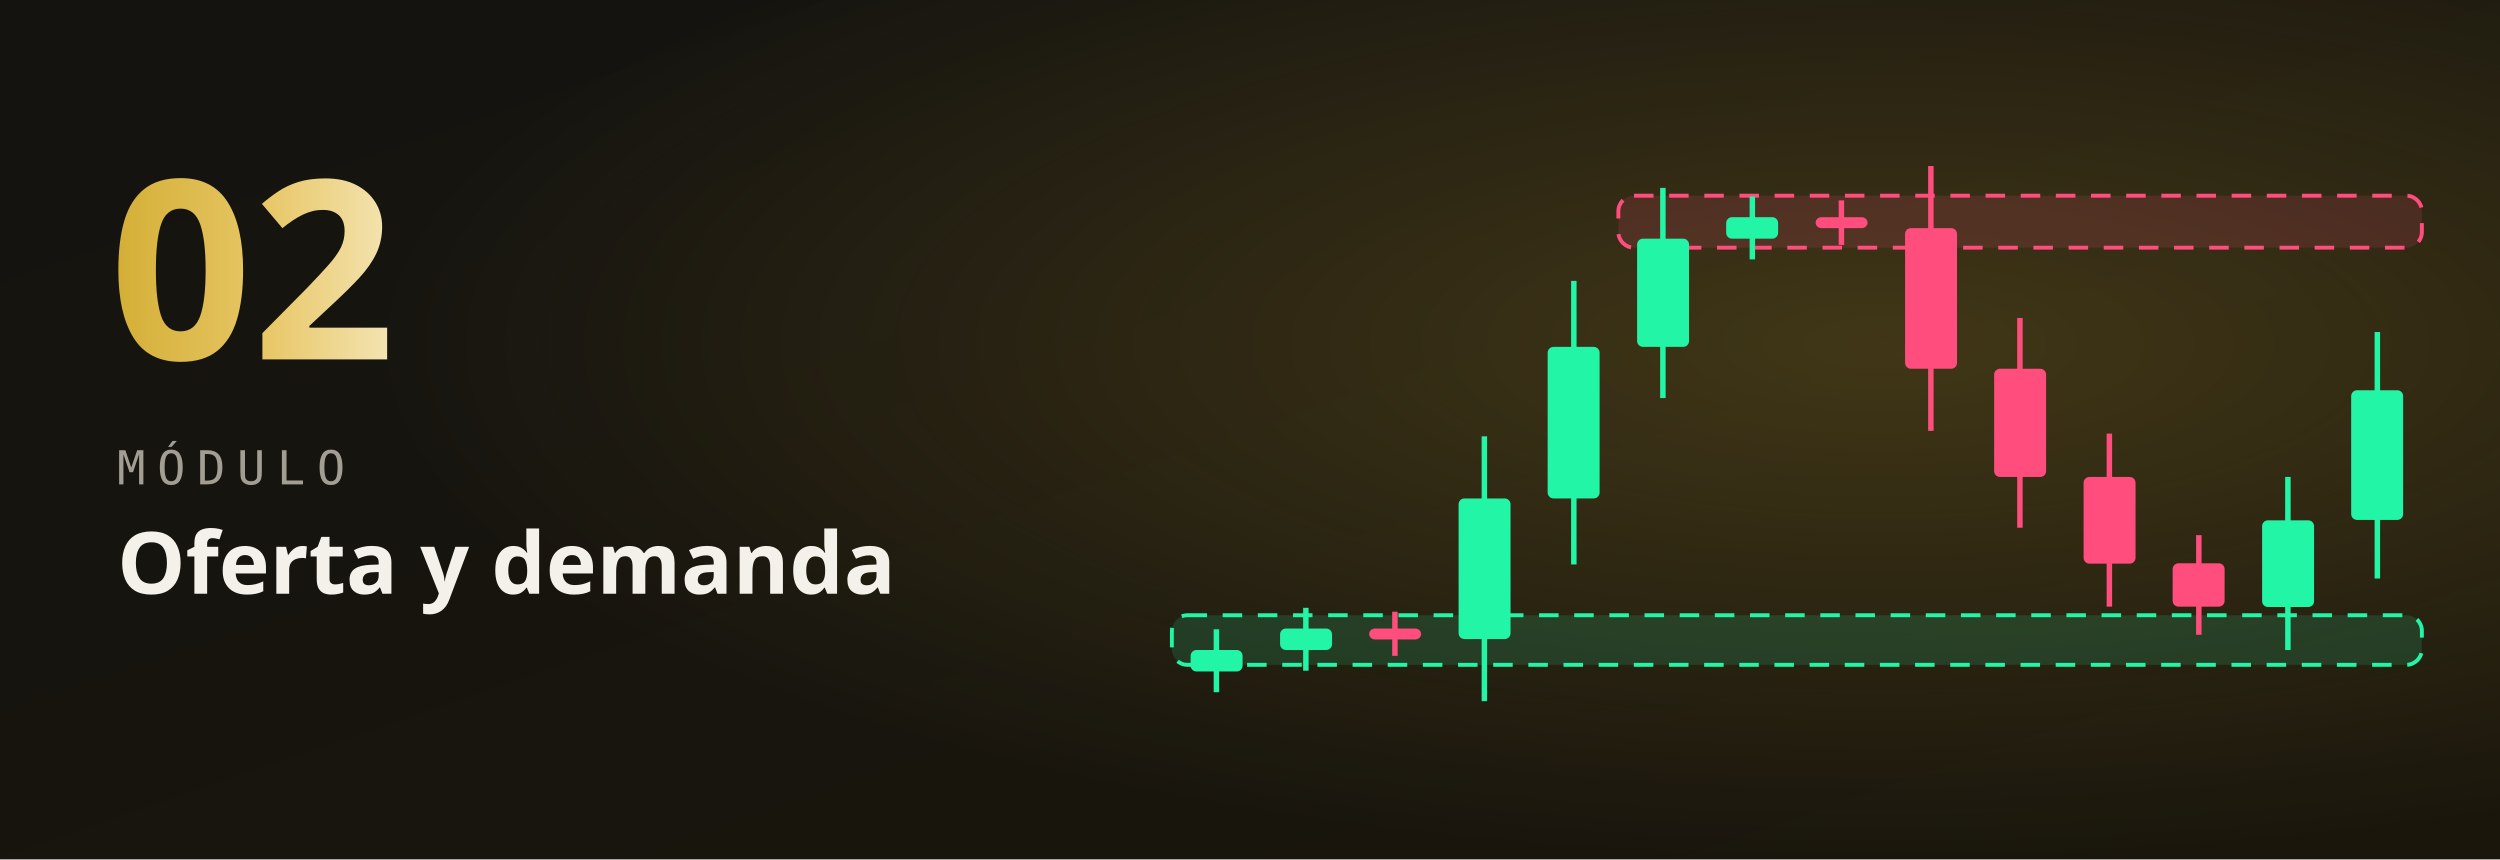
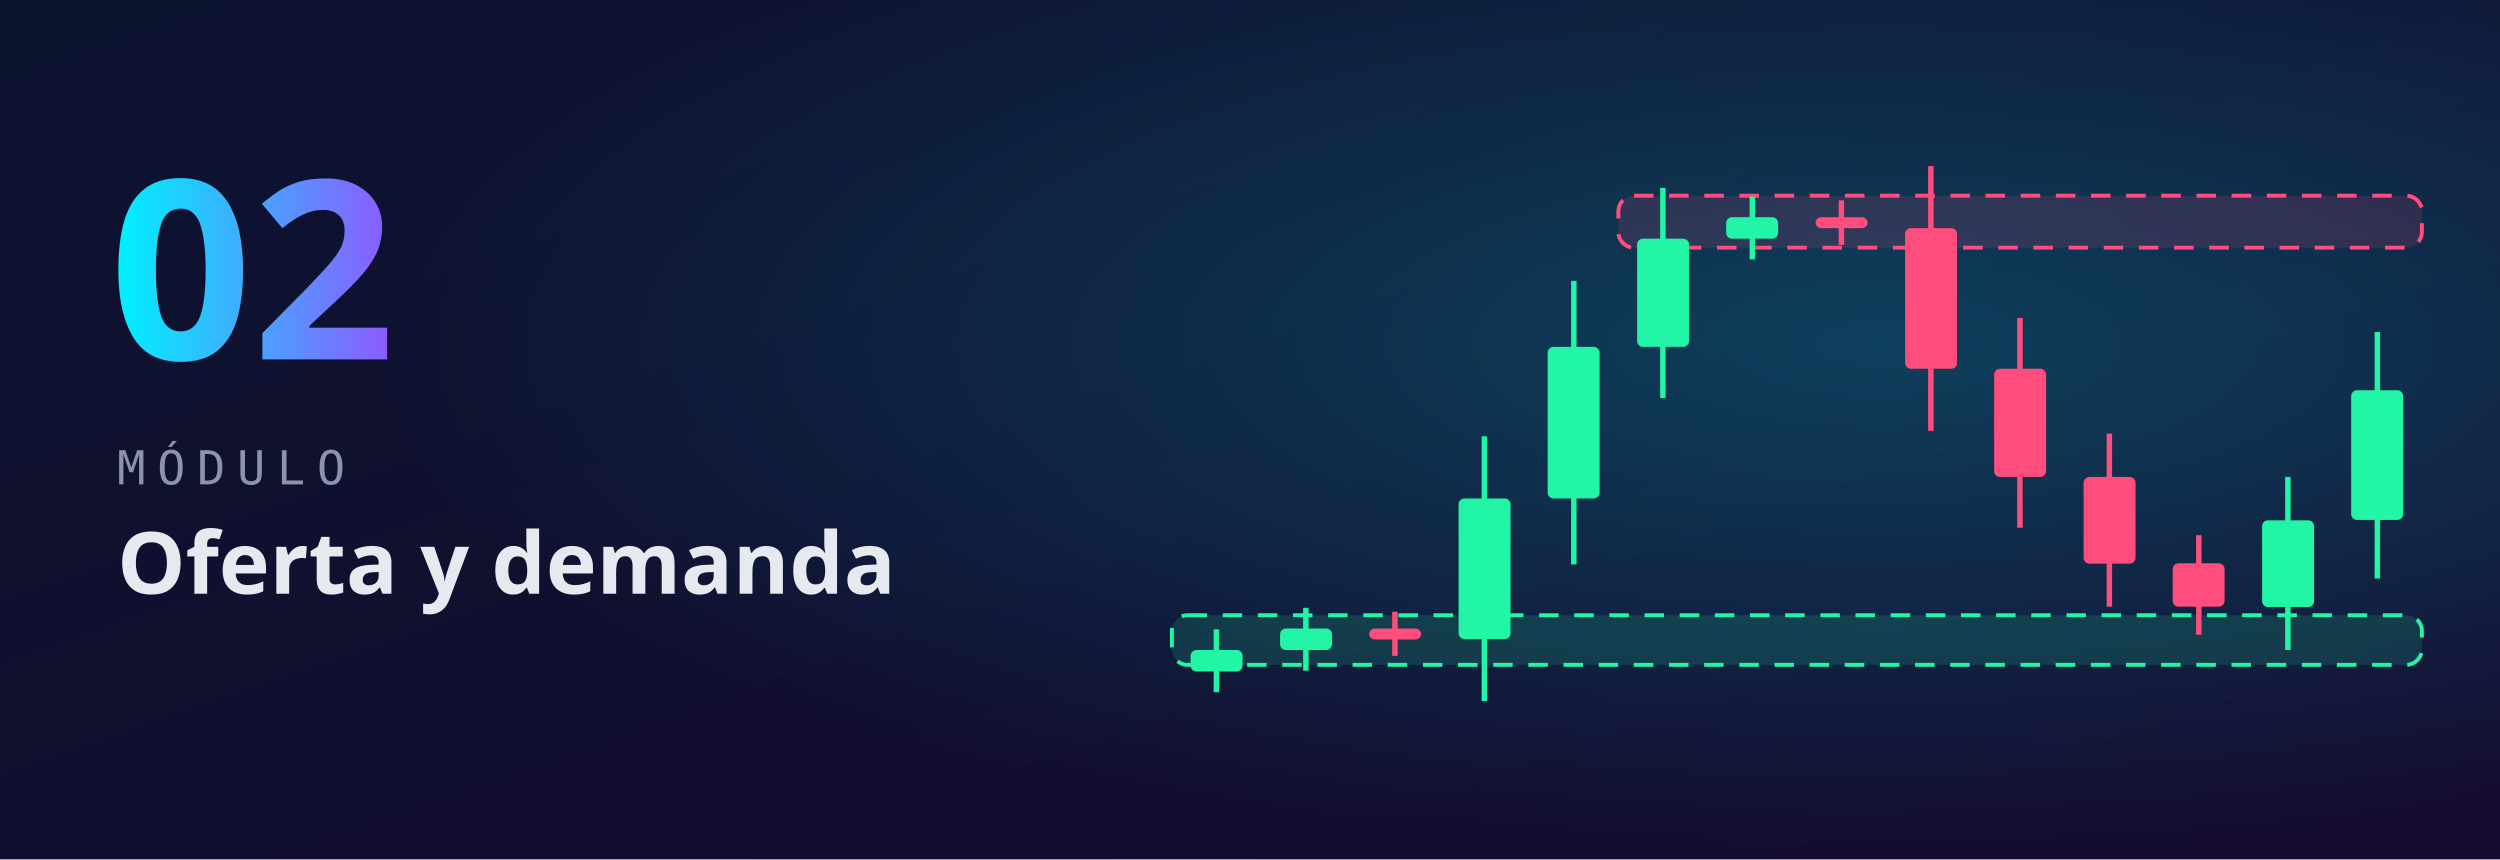
<svg xmlns="http://www.w3.org/2000/svg" viewBox="0 0 640 220" font-family="Space Grotesk, Segoe UI, sans-serif">
  <defs>
    <linearGradient id="g" x1="0" x2="1" y1="0" y2="1">
-       <stop offset="0" stop-color="#141310" />
-       <stop offset="1" stop-color="#1a160c" />
+       <stop offset="0" stop-color="#0c1430" />
+       <stop offset="1" stop-color="#150a2e" />
    </linearGradient>
    <linearGradient id="kg" x1="0" x2="1">
-       <stop offset="0" stop-color="#d4af37" />
-       <stop offset=".55" stop-color="#e8c766" />
-       <stop offset="1" stop-color="#f3e3b0" />
+       <stop offset="0" stop-color="#00f0ff" />
+       <stop offset="1" stop-color="#8b5cff" />
    </linearGradient>
    <radialGradient id="glow" cx=".75" cy=".4" r=".6">
-       <stop offset="0" stop-color="#d4af37" stop-opacity=".22" />
-       <stop offset="1" stop-color="#d4af37" stop-opacity="0" />
+       <stop offset="0" stop-color="#00f0ff" stop-opacity=".22" />
+       <stop offset="1" stop-color="#00f0ff" stop-opacity="0" />
    </radialGradient>
  </defs>
  <rect width="640" height="220" fill="url(#g)" />
  <rect width="640" height="220" fill="url(#glow)" />
  <rect x="300" y="157.5" width="320" height="12.7" rx="4" fill="#22f5a5" fill-opacity="0.14" stroke="#22f5a5" stroke-dasharray="5 4" />
  <rect x="414.3" y="50.1" width="205.7" height="13.3" rx="4" fill="#ff4d7d" fill-opacity="0.14" stroke="#ff4d7d" stroke-dasharray="5 4" />
  <line x1="311.4" y1="161.1" x2="311.4" y2="177.2" stroke="#22f5a5" stroke-width="1.4" stroke-opacity="1" />
  <rect x="304.8" y="166.4" width="13.3" height="5.5" rx="1.5" fill="#22f5a5" fill-opacity="1" stroke="none" />
  <line x1="334.3" y1="155.6" x2="334.3" y2="171.7" stroke="#22f5a5" stroke-width="1.4" stroke-opacity="1" />
  <rect x="327.7" y="160.9" width="13.3" height="5.5" rx="1.5" fill="#22f5a5" fill-opacity="1" stroke="none" />
  <line x1="357.1" y1="156.6" x2="357.1" y2="167.9" stroke="#ff4d7d" stroke-width="1.4" stroke-opacity="1" />
  <rect x="350.5" y="160.9" width="13.3" height="2.8" rx="1.5" fill="#ff4d7d" fill-opacity="1" stroke="none" />
  <line x1="380" y1="111.7" x2="380" y2="179.5" stroke="#22f5a5" stroke-width="1.4" stroke-opacity="1" />
  <rect x="373.4" y="127.6" width="13.3" height="36" rx="1.5" fill="#22f5a5" fill-opacity="1" stroke="none" />
  <line x1="402.9" y1="71.9" x2="402.9" y2="144.5" stroke="#22f5a5" stroke-width="1.4" stroke-opacity="1" />
  <rect x="396.2" y="88.8" width="13.3" height="38.8" rx="1.5" fill="#22f5a5" fill-opacity="1" stroke="none" />
  <line x1="425.7" y1="48.1" x2="425.7" y2="101.9" stroke="#22f5a5" stroke-width="1.4" stroke-opacity="1" />
  <rect x="419.1" y="61.1" width="13.3" height="27.7" rx="1.5" fill="#22f5a5" fill-opacity="1" stroke="none" />
  <line x1="448.6" y1="50.3" x2="448.6" y2="66.4" stroke="#22f5a5" stroke-width="1.4" stroke-opacity="1" />
  <rect x="441.9" y="55.6" width="13.3" height="5.5" rx="1.5" fill="#22f5a5" fill-opacity="1" stroke="none" />
  <line x1="471.4" y1="51.3" x2="471.4" y2="62.7" stroke="#ff4d7d" stroke-width="1.4" stroke-opacity="1" />
  <rect x="464.8" y="55.6" width="13.3" height="2.8" rx="1.5" fill="#ff4d7d" fill-opacity="1" stroke="none" />
  <line x1="494.3" y1="42.5" x2="494.3" y2="110.3" stroke="#ff4d7d" stroke-width="1.4" stroke-opacity="1" />
  <rect x="487.7" y="58.4" width="13.3" height="36" rx="1.5" fill="#ff4d7d" fill-opacity="1" stroke="none" />
  <line x1="517.1" y1="81.4" x2="517.1" y2="135.1" stroke="#ff4d7d" stroke-width="1.4" stroke-opacity="1" />
  <rect x="510.5" y="94.4" width="13.3" height="27.7" rx="1.5" fill="#ff4d7d" fill-opacity="1" stroke="none" />
  <line x1="540" y1="111" x2="540" y2="155.3" stroke="#ff4d7d" stroke-width="1.4" stroke-opacity="1" />
  <rect x="533.4" y="122.1" width="13.3" height="22.2" rx="1.5" fill="#ff4d7d" fill-opacity="1" stroke="none" />
  <line x1="562.9" y1="137" x2="562.9" y2="162.5" stroke="#ff4d7d" stroke-width="1.4" stroke-opacity="1" />
  <rect x="556.2" y="144.2" width="13.3" height="11.1" rx="1.5" fill="#ff4d7d" fill-opacity="1" stroke="none" />
  <line x1="585.7" y1="122.1" x2="585.7" y2="166.4" stroke="#22f5a5" stroke-width="1.4" stroke-opacity="1" />
  <rect x="579.1" y="133.2" width="13.3" height="22.2" rx="1.5" fill="#22f5a5" fill-opacity="1" stroke="none" />
  <line x1="608.6" y1="85" x2="608.6" y2="148.1" stroke="#22f5a5" stroke-width="1.4" stroke-opacity="1" />
  <rect x="601.9" y="99.9" width="13.3" height="33.2" rx="1.5" fill="#22f5a5" fill-opacity="1" stroke="none" />
  <text x="28" y="92" font-size="64" font-weight="800" fill="url(#kg)" font-family="Orbitron, Segoe UI, sans-serif">02</text>
-   <text x="30" y="124" font-size="12" letter-spacing="3" fill="#a39e93" font-family="JetBrains Mono, Consolas, monospace">MÓDULO</text>
-   <text x="30" y="152" font-size="22" font-weight="700" fill="#f4f1ea">Oferta y demanda</text>
+   <text x="30" y="124" font-size="12" letter-spacing="3" fill="#8b93ad" font-family="JetBrains Mono, Consolas, monospace">MÓDULO</text>
+   <text x="30" y="152" font-size="22" font-weight="700" fill="#e6e9ee">Oferta y demanda</text>
</svg>
